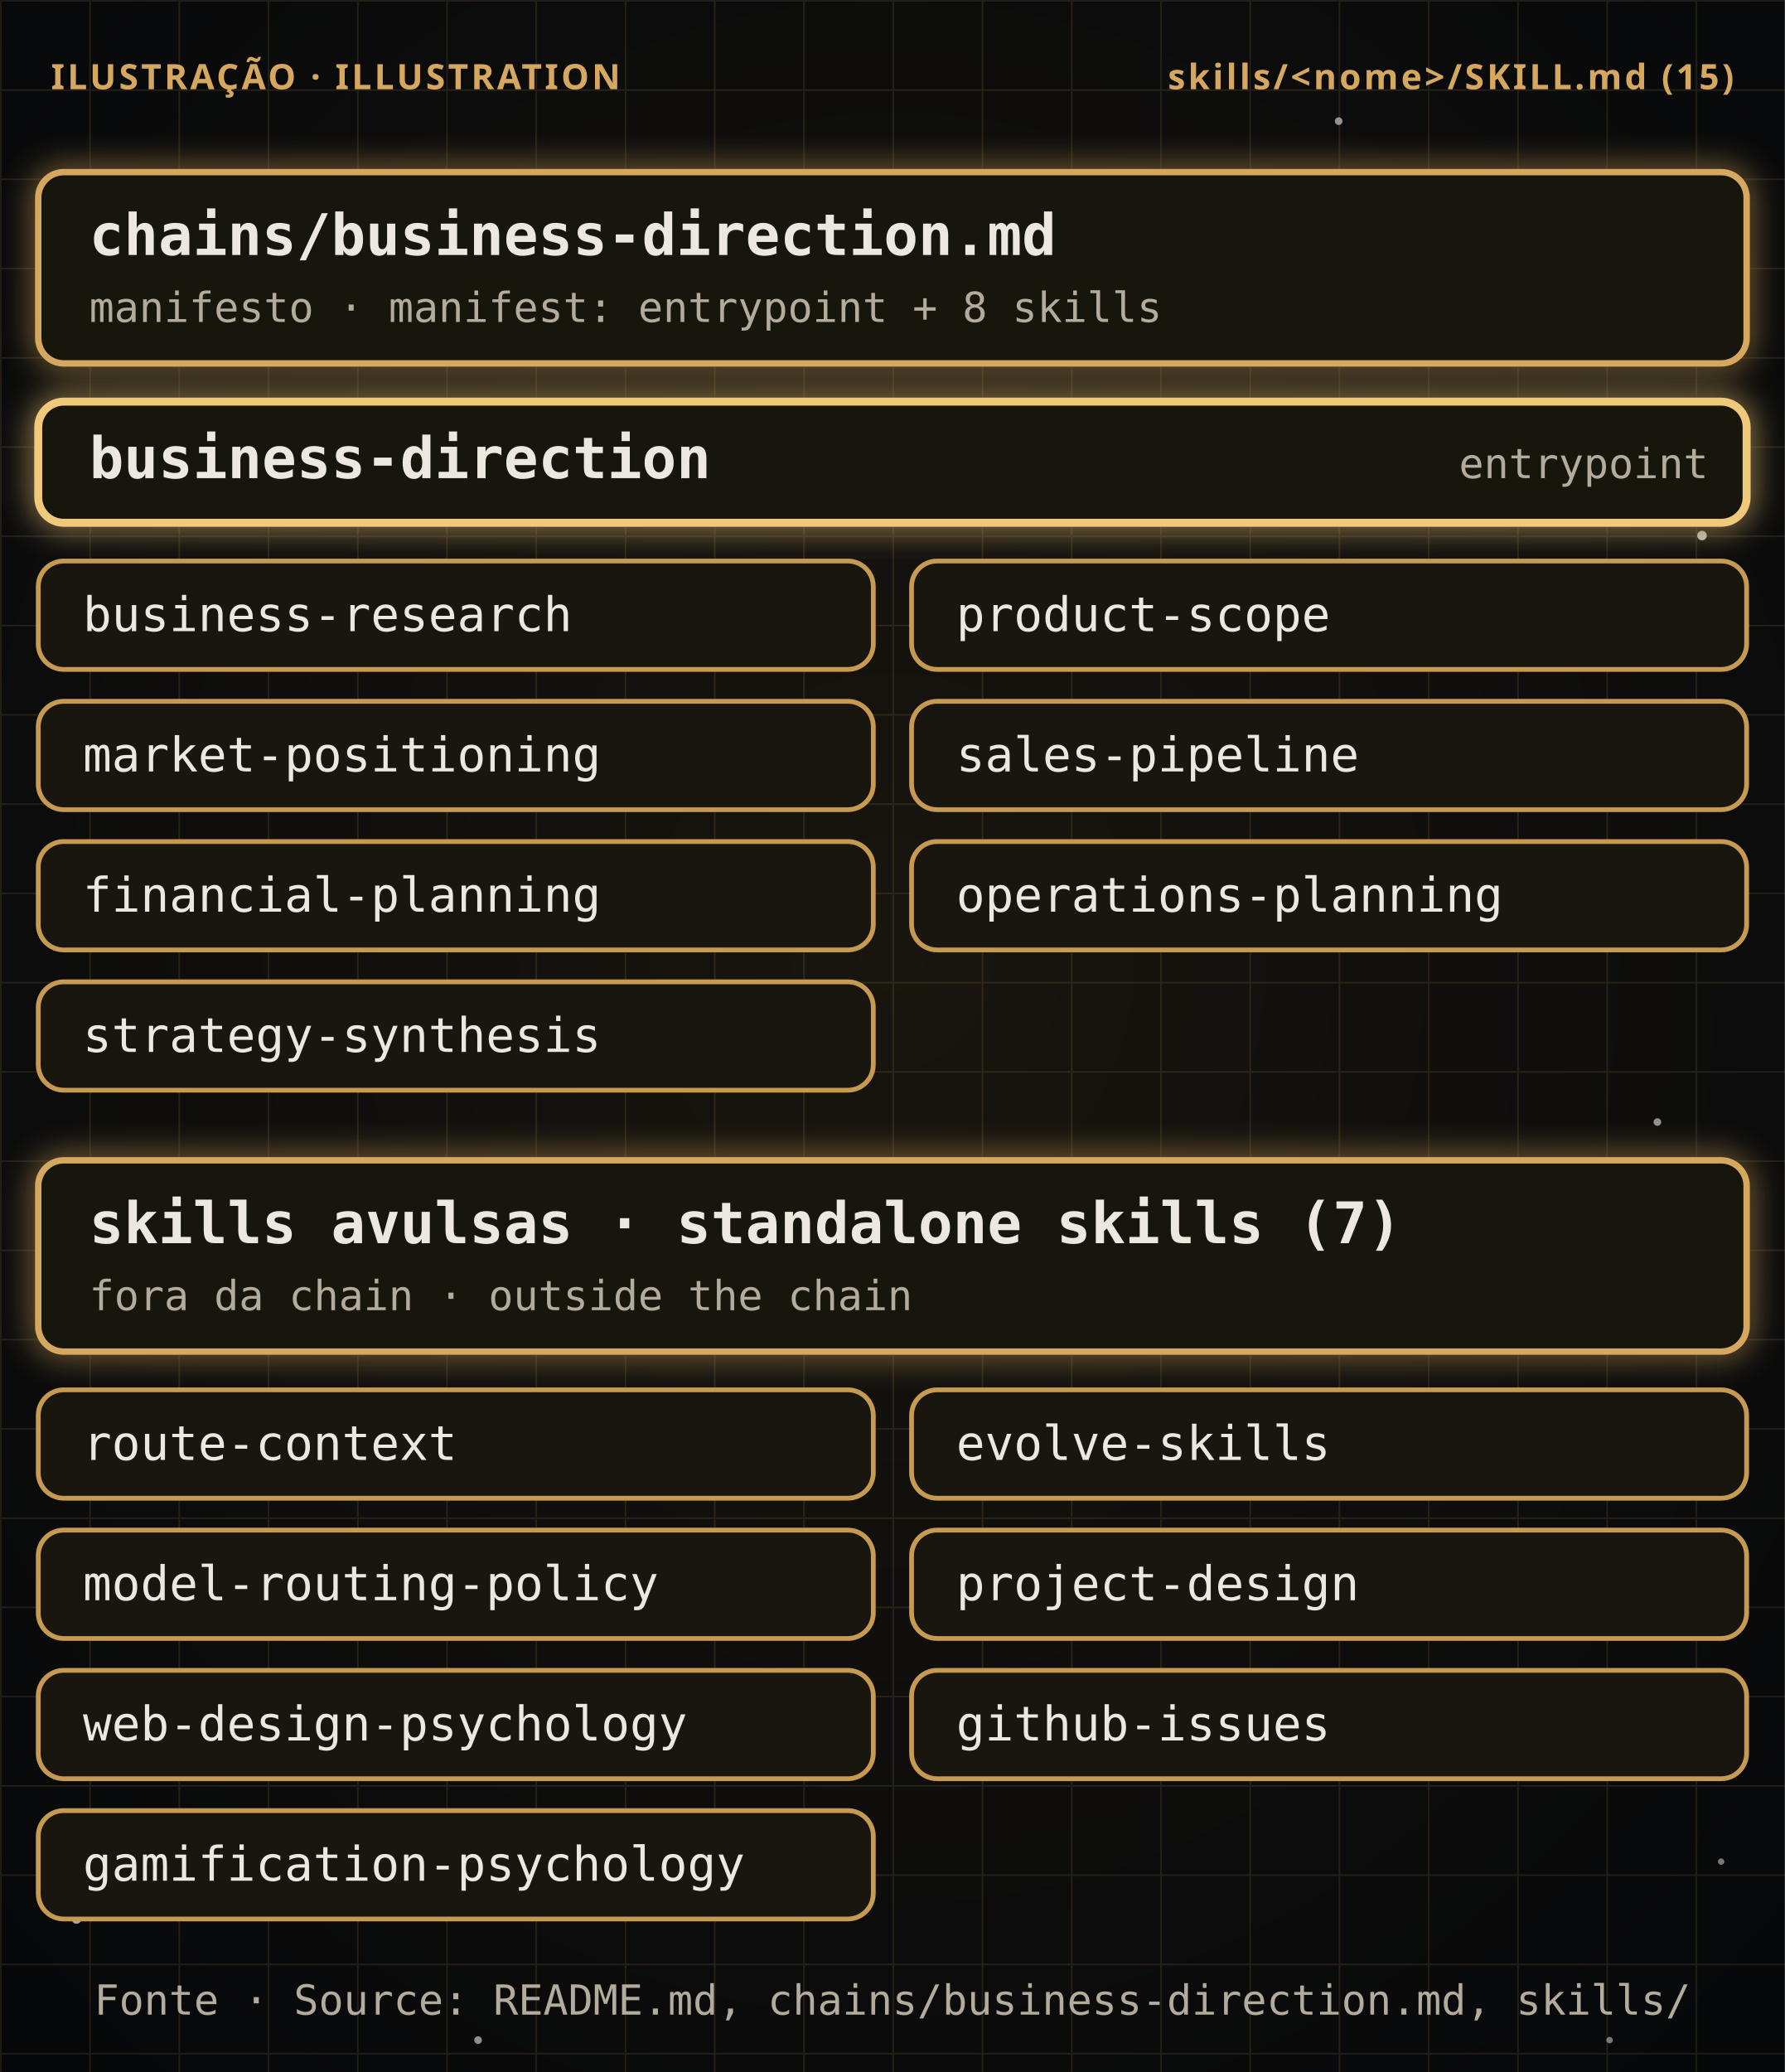
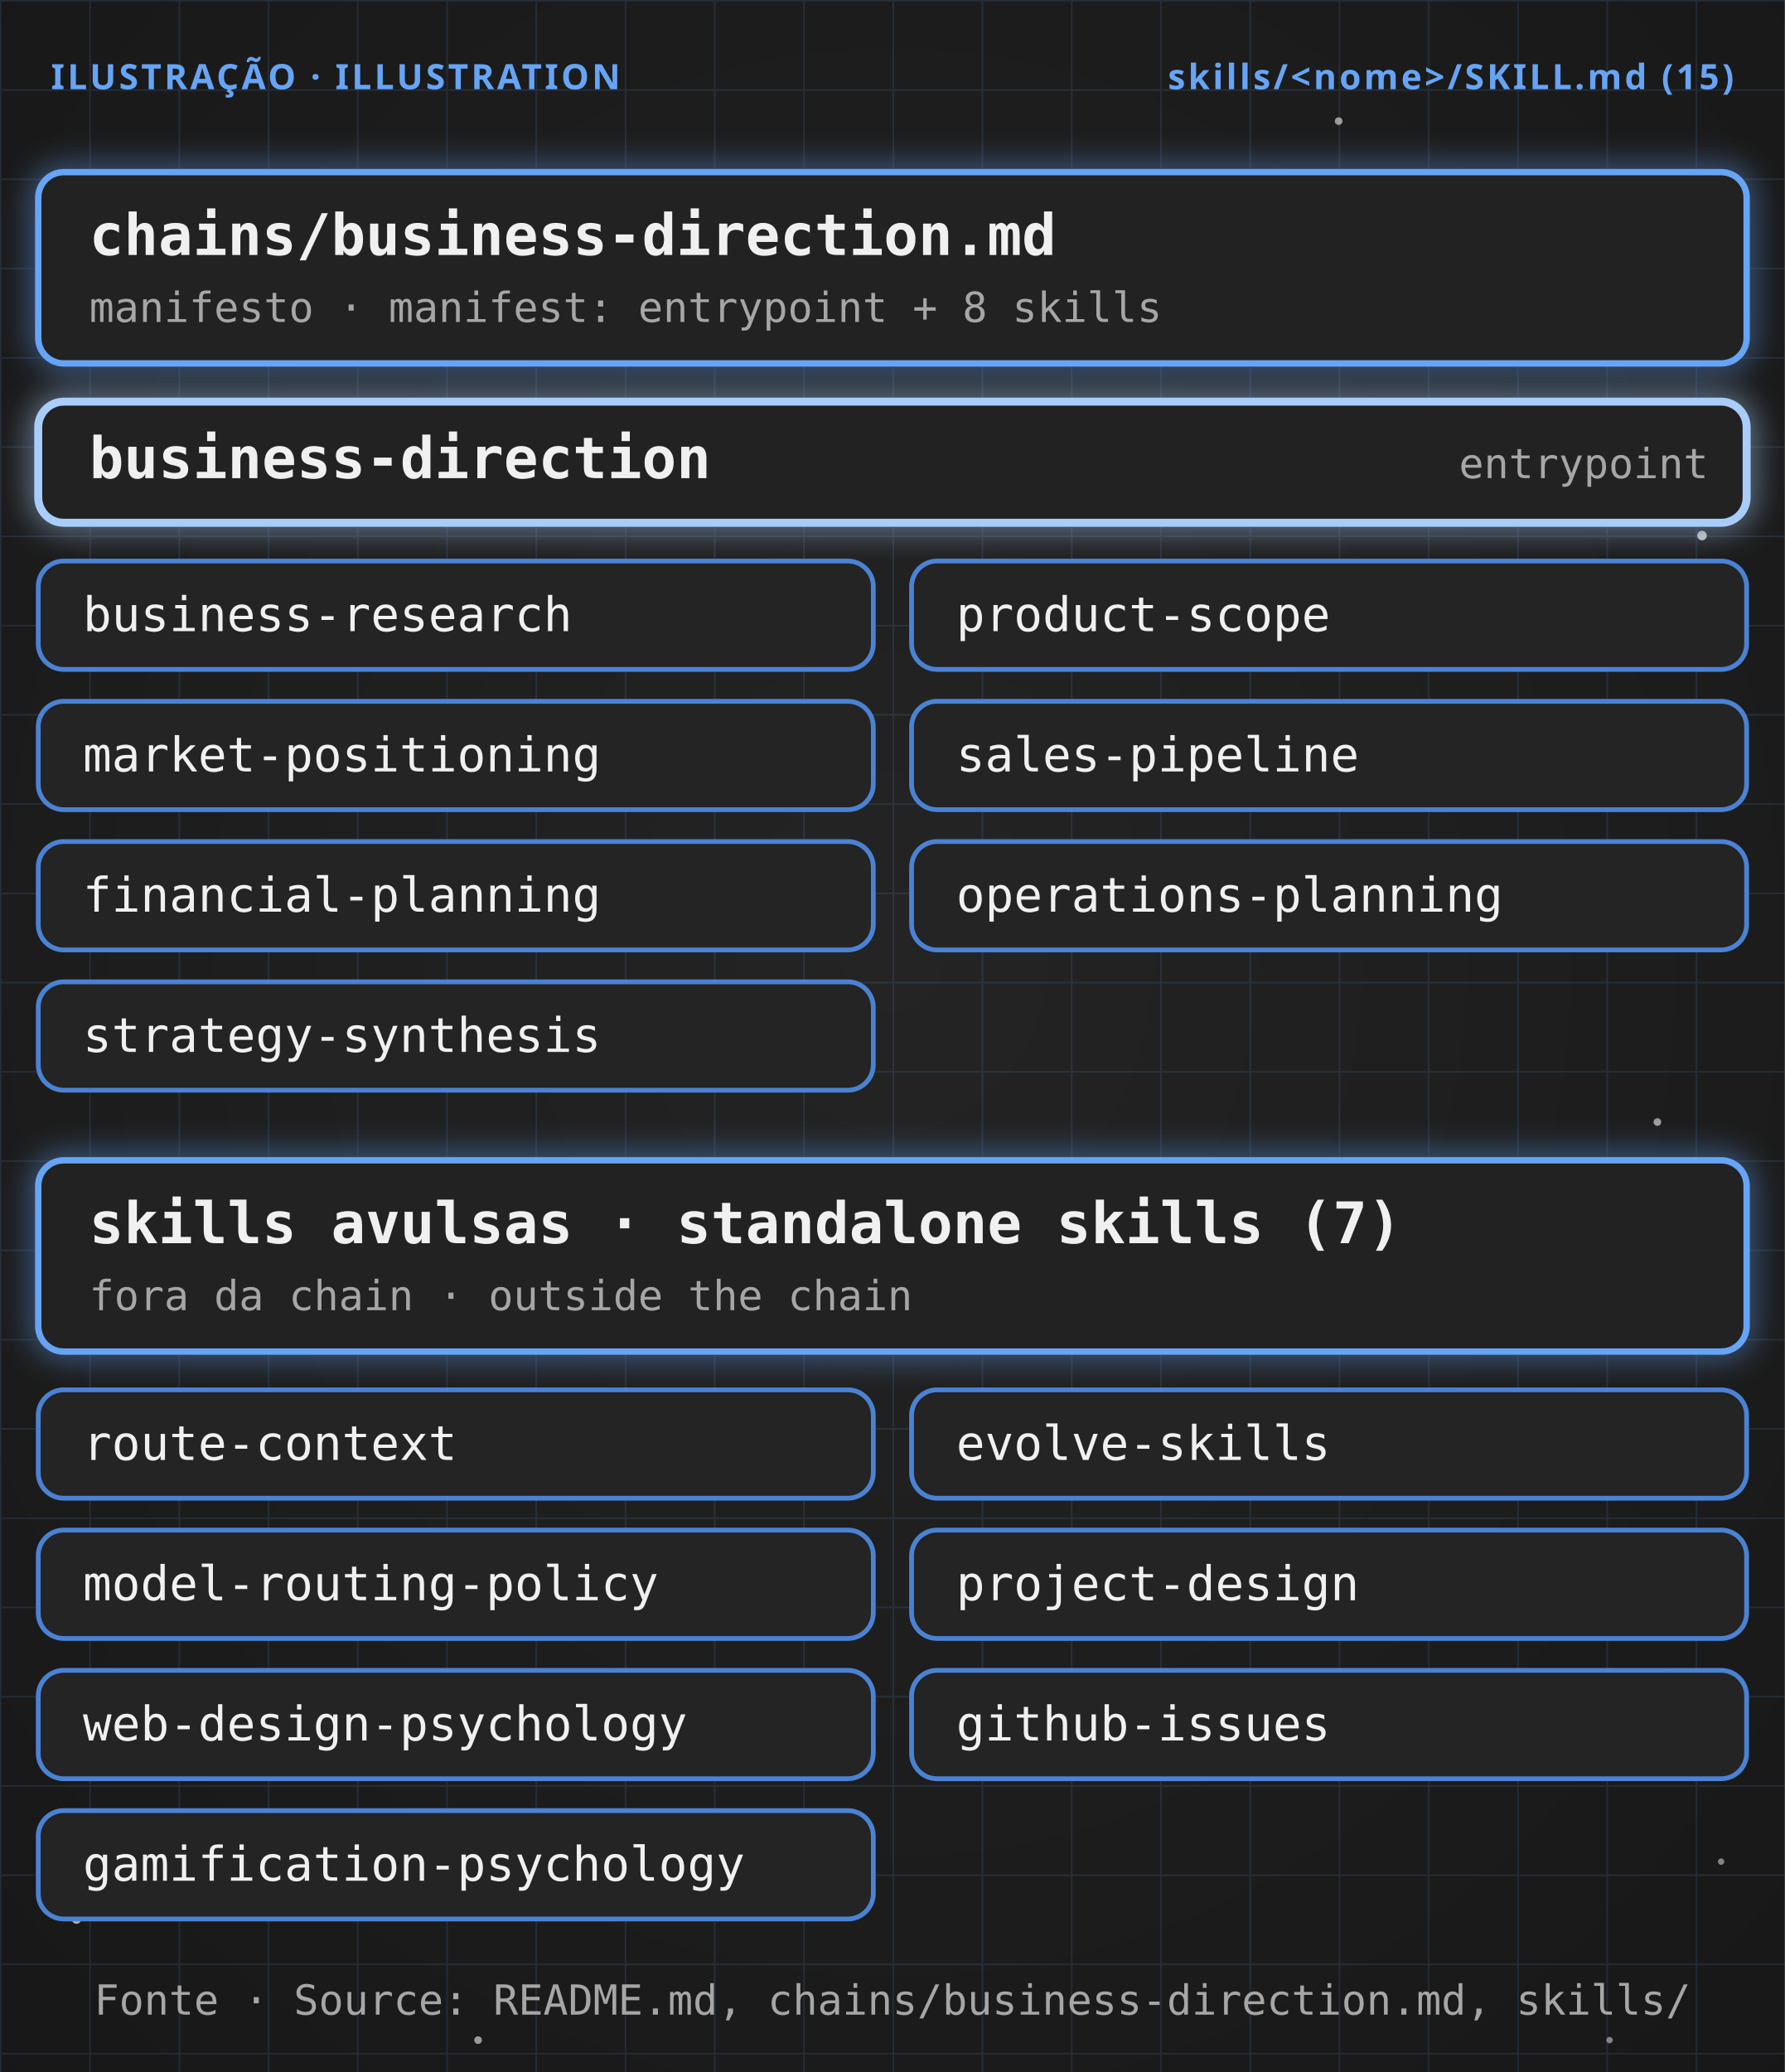
- <svg xmlns="http://www.w3.org/2000/svg" viewBox="0 0 560 650" width="560" height="650" role="img" aria-labelledby="t d" data-cor-do-pulso="#d6a85f" data-compacta="">
+ <svg xmlns="http://www.w3.org/2000/svg" viewBox="0 0 560 650" width="560" height="650" role="img" aria-labelledby="t d" data-cor-do-pulso="#66a4f5" data-compacta="">
  <defs>
    <radialGradient id="fundo" cx="50%" cy="46%" r="75%">
-       <stop offset="0" stop-color="#19150f" />
-       <stop offset="1" stop-color="#05070a" />
+       <stop offset="0" stop-color="#242424" />
+       <stop offset="1" stop-color="#171717" />
    </radialGradient>
    <pattern id="grade" width="28" height="28" patternUnits="userSpaceOnUse">
-       <path d="M28,0 L0,0 L0,28" fill="none" stroke="#d6a85f" stroke-opacity="0.13" stroke-width="1" />
+       <path d="M28,0 L0,0 L0,28" fill="none" stroke="#66a4f5" stroke-opacity="0.13" stroke-width="1" />
    </pattern>
    <filter id="brilho" x="-10%" y="-30%" width="120%" height="160%">
      <feGaussianBlur in="SourceGraphic" stdDeviation="5" result="b" />
      <feMerge>
        <feMergeNode in="b" />
        <feMergeNode in="SourceGraphic" />
      </feMerge>
    </filter>
    <style>
-       .caixa { fill: #19150f; stroke: #c79a52; stroke-width: 1.5; }
-       .grupo { stroke: #d6a85f; stroke-width: 2; }
-       .centro { fill: #19150f; stroke: #f0c97a; stroke-width: 2.5; }
-       .nome { font: 600 18px ui-monospace, SFMono-Regular, Menlo, Consolas, monospace; fill: #ece8df; }
-       .item { font: 15px ui-monospace, SFMono-Regular, Menlo, Consolas, monospace; fill: #ece8df; }
-       .det { font: 13px ui-monospace, SFMono-Regular, Menlo, Consolas, monospace; fill: #b3ab9c; }
-       .rotulo { font: 600 11px ui-sans-serif, system-ui, sans-serif; fill: #d6a85f; letter-spacing: 0.08em; }
+       .caixa { fill: #242424; stroke: #4a82d4; stroke-width: 1.5; }
+       .grupo { stroke: #66a4f5; stroke-width: 2; }
+       .centro { fill: #242424; stroke: #a9cdfa; stroke-width: 2.5; }
+       .nome { font: 600 18px ui-monospace, SFMono-Regular, Menlo, Consolas, monospace; fill: #f0f0f0; }
+       .item { font: 15px ui-monospace, SFMono-Regular, Menlo, Consolas, monospace; fill: #f0f0f0; }
+       .det { font: 13px ui-monospace, SFMono-Regular, Menlo, Consolas, monospace; fill: #a6a6a6; }
+       .rotulo { font: 600 11px ui-sans-serif, system-ui, sans-serif; fill: #66a4f5; letter-spacing: 0.08em; }
    </style>
  </defs>
  <rect width="560" height="650" fill="url(#fundo)" />
  <rect width="560" height="650" fill="url(#grade)" />
-   <g fill="#ece8df" aria-hidden="true">
+   <g fill="#f0f0f0" aria-hidden="true">
    <circle cx="28" cy="150" r="1.2" opacity="0.7" />
    <circle cx="534" cy="168" r="1.5" opacity="0.8" />
    <circle cx="40" cy="330" r="1" opacity="0.5" />
    <circle cx="520" cy="352" r="1.2" opacity="0.6" />
    <circle cx="24" cy="602" r="1.5" opacity="0.7" />
    <circle cx="540" cy="584" r="1" opacity="0.5" />
    <circle cx="300" cy="112" r="1" opacity="0.5" />
    <circle cx="262" cy="404" r="1.2" opacity="0.6" />
    <circle cx="420" cy="38" r="1.2" opacity="0.6" />
    <circle cx="150" cy="640" r="1.2" opacity="0.6" />
    <circle cx="505" cy="640" r="1" opacity="0.5" />
  </g>
  <text x="16" y="28" class="rotulo">ILUSTRAÇÃO · ILLUSTRATION</text>
  <text x="544" y="28" class="rotulo" text-anchor="end">skills/&lt;nome&gt;/SKILL.md (15)</text>
  <rect x="12" y="54" width="536" height="60" rx="8" class="caixa grupo" filter="url(#brilho)" />
  <text x="28" y="80" class="nome">chains/business-direction.md</text>
  <text x="28" y="101" class="det">manifesto · manifest: entrypoint + 8 skills</text>
  <rect x="12" y="126" width="536" height="38" rx="8" class="centro" filter="url(#brilho)" />
  <text x="28" y="150" class="nome">business-direction</text>
  <text x="536" y="150" class="det" text-anchor="end">entrypoint</text>
  <rect x="12" y="176" width="262" height="34" rx="8" class="caixa" />
  <text x="26" y="198" class="item">business-research</text>
  <rect x="286" y="176" width="262" height="34" rx="8" class="caixa" />
  <text x="300" y="198" class="item">product-scope</text>
  <rect x="12" y="220" width="262" height="34" rx="8" class="caixa" />
  <text x="26" y="242" class="item">market-positioning</text>
  <rect x="286" y="220" width="262" height="34" rx="8" class="caixa" />
  <text x="300" y="242" class="item">sales-pipeline</text>
  <rect x="12" y="264" width="262" height="34" rx="8" class="caixa" />
  <text x="26" y="286" class="item">financial-planning</text>
  <rect x="286" y="264" width="262" height="34" rx="8" class="caixa" />
  <text x="300" y="286" class="item">operations-planning</text>
  <rect x="12" y="308" width="262" height="34" rx="8" class="caixa" />
  <text x="26" y="330" class="item">strategy-synthesis</text>
  <rect x="12" y="364" width="536" height="60" rx="8" class="caixa grupo" filter="url(#brilho)" />
  <text x="28" y="390" class="nome">skills avulsas · standalone skills (7)</text>
  <text x="28" y="411" class="det">fora da chain · outside the chain</text>
  <rect x="12" y="436" width="262" height="34" rx="8" class="caixa" />
  <text x="26" y="458" class="item">route-context</text>
  <rect x="286" y="436" width="262" height="34" rx="8" class="caixa" />
  <text x="300" y="458" class="item">evolve-skills</text>
  <rect x="12" y="480" width="262" height="34" rx="8" class="caixa" />
  <text x="26" y="502" class="item">model-routing-policy</text>
  <rect x="286" y="480" width="262" height="34" rx="8" class="caixa" />
  <text x="300" y="502" class="item">project-design</text>
  <rect x="12" y="524" width="262" height="34" rx="8" class="caixa" />
  <text x="26" y="546" class="item">web-design-psychology</text>
  <rect x="286" y="524" width="262" height="34" rx="8" class="caixa" />
  <text x="300" y="546" class="item">github-issues</text>
  <rect x="12" y="568" width="262" height="34" rx="8" class="caixa" />
  <text x="26" y="590" class="item">gamification-psychology</text>
  <text x="280" y="632" class="det" text-anchor="middle">Fonte · Source: README.md, chains/business-direction.md, skills/</text>
</svg>
